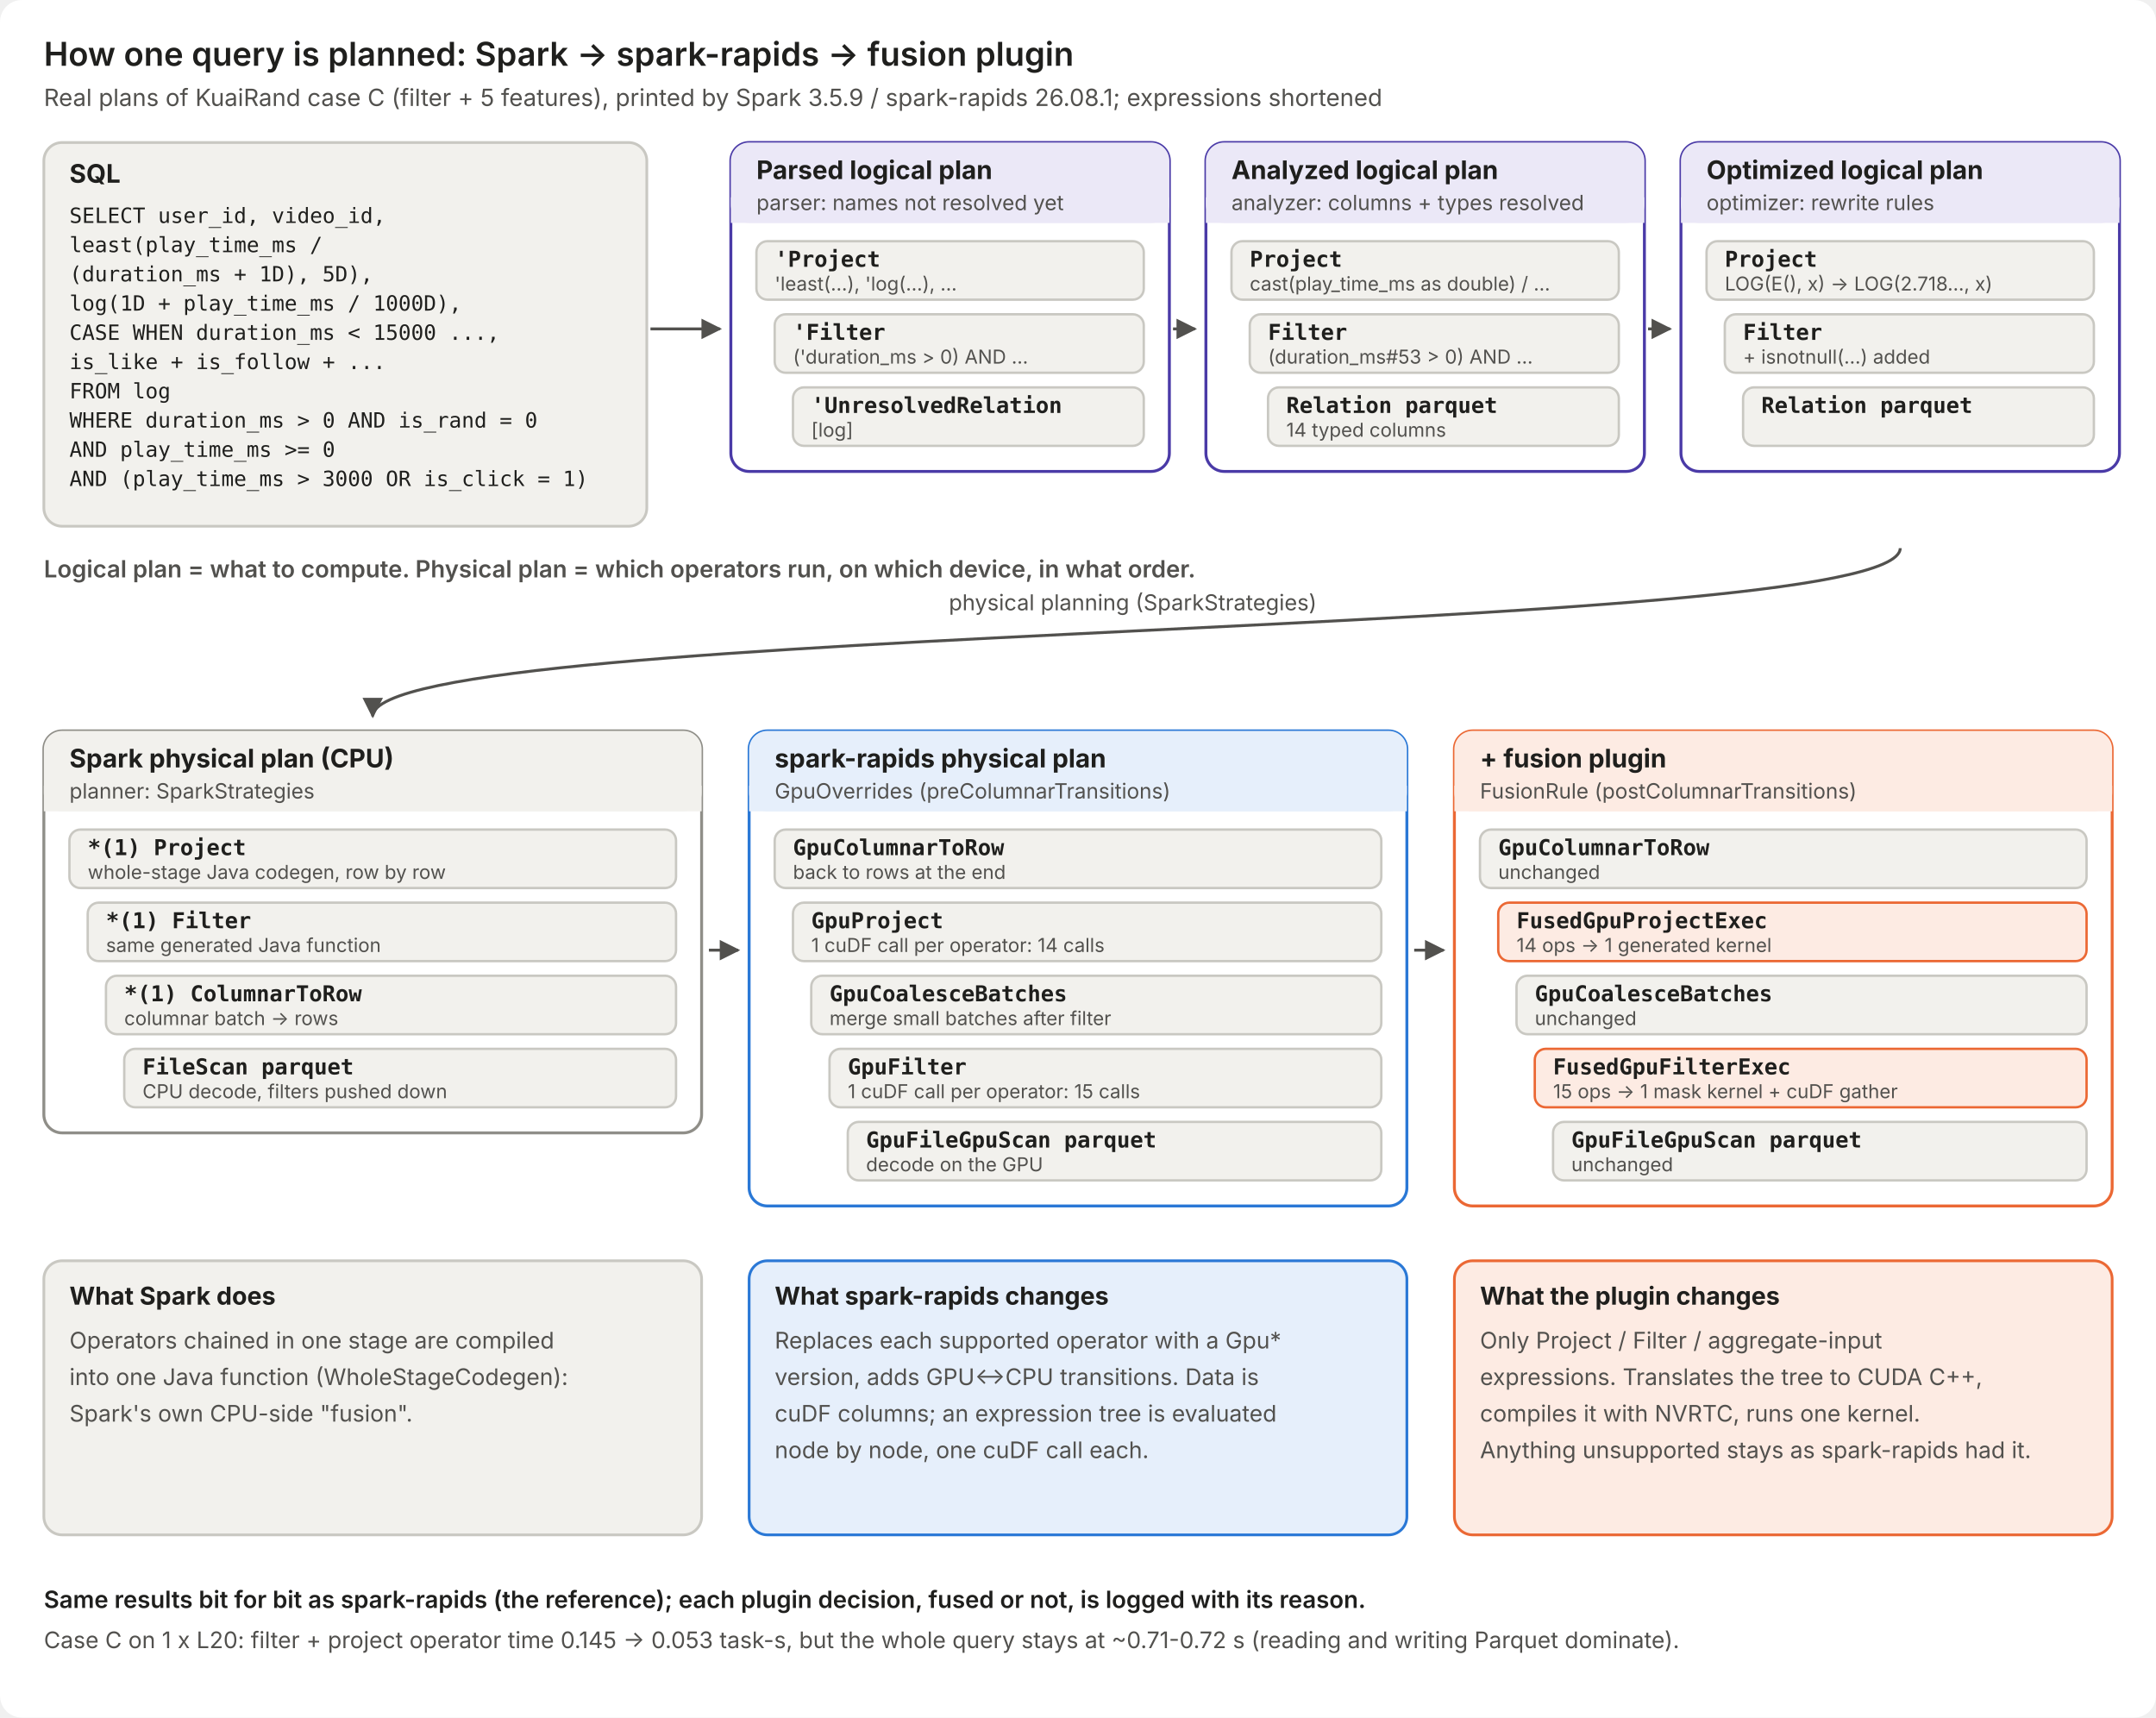
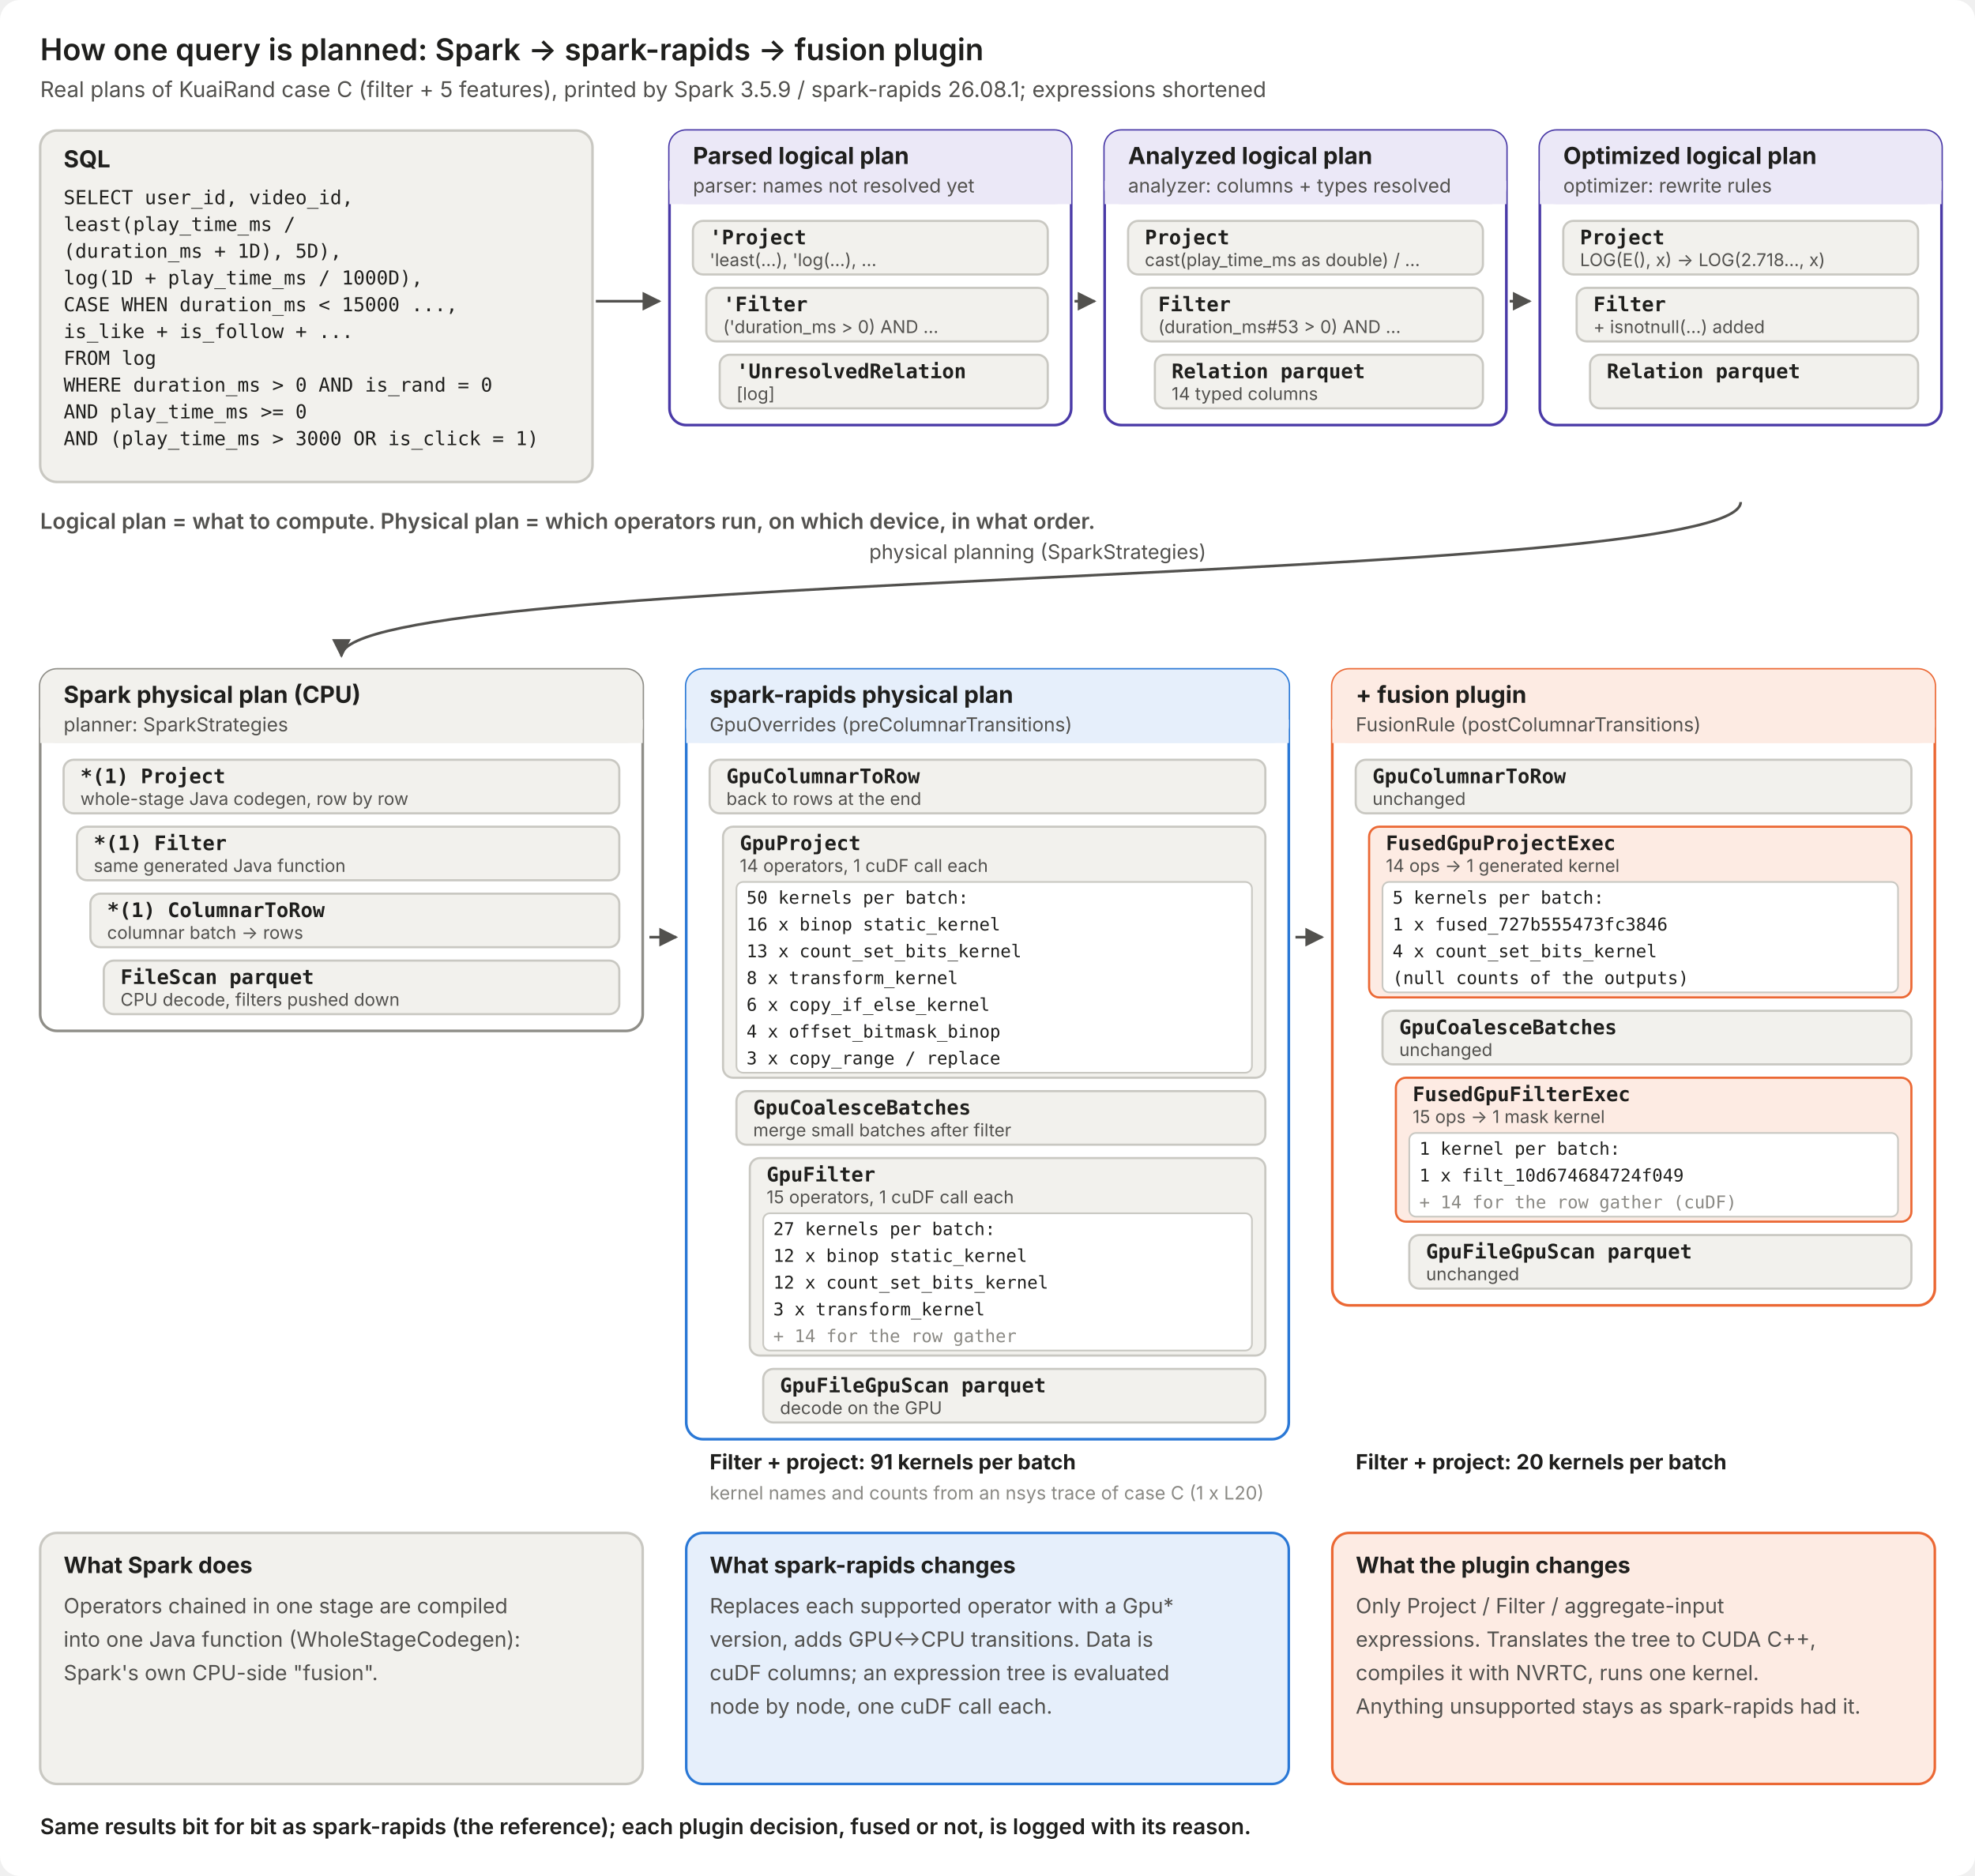
- <svg xmlns="http://www.w3.org/2000/svg" width="1180" height="940" viewBox="0 0 1180 940">
+ <svg xmlns="http://www.w3.org/2000/svg" width="1180" height="1121" viewBox="0 0 1180 1121">
  <defs>
    <marker id="ah" viewBox="0 0 10 10" refX="9" refY="5" markerWidth="7" markerHeight="7" orient="auto-start-reverse">
      <path d="M0,0 L10,5 L0,10 z" fill="#52514e" />
    </marker>
    <marker id="ahb" viewBox="0 0 10 10" refX="9" refY="5" markerWidth="7" markerHeight="7" orient="auto-start-reverse">
      <path d="M0,0 L10,5 L0,10 z" fill="#2a78d6" />
    </marker>
    <marker id="aho" viewBox="0 0 10 10" refX="9" refY="5" markerWidth="7" markerHeight="7" orient="auto-start-reverse">
      <path d="M0,0 L10,5 L0,10 z" fill="#eb6834" />
    </marker>
  </defs>
-   <rect x="0" y="0" width="1180" height="940" rx="12" fill="#ffffff" />
+   <rect x="0" y="0" width="1180" height="1121" rx="12" fill="#ffffff" />
  <text x="24" y="36" font-size="18" text-anchor="start" font-weight="600" fill="#1f1f1d" font-family="Inter, 'Helvetica Neue', Helvetica, Arial, sans-serif">How one query is planned: Spark -&gt; spark-rapids -&gt; fusion plugin</text>
  <text x="24" y="58" font-size="13" text-anchor="start" font-weight="normal" fill="#52514e" font-family="Inter, 'Helvetica Neue', Helvetica, Arial, sans-serif">Real plans of KuaiRand case C (filter + 5 features), printed by Spark 3.5.9 / spark-rapids 26.08.1; expressions shortened</text>
  <rect x="24" y="78" width="330" height="210" rx="10" fill="#f2f1ed" stroke="#c9c8c2" stroke-width="1.5" />
  <text x="38" y="100" font-size="14" text-anchor="start" font-weight="700" fill="#1f1f1d" font-family="Inter, 'Helvetica Neue', Helvetica, Arial, sans-serif">SQL</text>
  <text x="38" y="122" font-size="11.5" text-anchor="start" font-weight="normal" fill="#1f1f1d" font-family="'JetBrains Mono', 'DejaVu Sans Mono', Menlo, Consolas, monospace">SELECT user_id, video_id,</text>
  <text x="38" y="138" font-size="11.5" text-anchor="start" font-weight="normal" fill="#1f1f1d" font-family="'JetBrains Mono', 'DejaVu Sans Mono', Menlo, Consolas, monospace">  least(play_time_ms /</text>
  <text x="38" y="154" font-size="11.5" text-anchor="start" font-weight="normal" fill="#1f1f1d" font-family="'JetBrains Mono', 'DejaVu Sans Mono', Menlo, Consolas, monospace">        (duration_ms + 1D), 5D),</text>
  <text x="38" y="170" font-size="11.5" text-anchor="start" font-weight="normal" fill="#1f1f1d" font-family="'JetBrains Mono', 'DejaVu Sans Mono', Menlo, Consolas, monospace">  log(1D + play_time_ms / 1000D),</text>
  <text x="38" y="186" font-size="11.5" text-anchor="start" font-weight="normal" fill="#1f1f1d" font-family="'JetBrains Mono', 'DejaVu Sans Mono', Menlo, Consolas, monospace">  CASE WHEN duration_ms &lt; 15000 ...,</text>
  <text x="38" y="202" font-size="11.5" text-anchor="start" font-weight="normal" fill="#1f1f1d" font-family="'JetBrains Mono', 'DejaVu Sans Mono', Menlo, Consolas, monospace">  is_like + is_follow + ...</text>
  <text x="38" y="218" font-size="11.5" text-anchor="start" font-weight="normal" fill="#1f1f1d" font-family="'JetBrains Mono', 'DejaVu Sans Mono', Menlo, Consolas, monospace">FROM log</text>
  <text x="38" y="234" font-size="11.5" text-anchor="start" font-weight="normal" fill="#1f1f1d" font-family="'JetBrains Mono', 'DejaVu Sans Mono', Menlo, Consolas, monospace">WHERE duration_ms &gt; 0 AND is_rand = 0</text>
  <text x="38" y="250" font-size="11.5" text-anchor="start" font-weight="normal" fill="#1f1f1d" font-family="'JetBrains Mono', 'DejaVu Sans Mono', Menlo, Consolas, monospace">  AND play_time_ms &gt;= 0</text>
  <text x="38" y="266" font-size="11.5" text-anchor="start" font-weight="normal" fill="#1f1f1d" font-family="'JetBrains Mono', 'DejaVu Sans Mono', Menlo, Consolas, monospace">  AND (play_time_ms &gt; 3000 OR is_click = 1)</text>
-   <rect x="400" y="78" width="240" height="180" rx="10" fill="#ffffff" stroke="#4a3aa7" stroke-width="1.6" />
+   <rect x="400" y="78" width="240" height="176" rx="10" fill="#ffffff" stroke="#4a3aa7" stroke-width="1.6" />
  <rect x="400" y="78" width="240" height="44" rx="10" fill="#ebe8f7" />
  <rect x="400" y="108" width="240" height="14" fill="#ebe8f7" />
  <text x="414" y="98" font-size="14" text-anchor="start" font-weight="700" fill="#1f1f1d" font-family="Inter, 'Helvetica Neue', Helvetica, Arial, sans-serif">Parsed logical plan</text>
  <text x="414" y="115" font-size="11.5" text-anchor="start" font-weight="normal" fill="#52514e" font-family="Inter, 'Helvetica Neue', Helvetica, Arial, sans-serif">parser: names not resolved yet</text>
  <rect x="414" y="132" width="212" height="32" rx="6" fill="#f2f1ed" stroke="#c9c8c2" stroke-width="1.3" />
  <text x="424" y="146" font-size="12" text-anchor="start" font-weight="600" fill="#1f1f1d" font-family="'JetBrains Mono', 'DejaVu Sans Mono', Menlo, Consolas, monospace">'Project</text>
  <text x="424" y="159" font-size="10.5" text-anchor="start" font-weight="normal" fill="#52514e" font-family="Inter, 'Helvetica Neue', Helvetica, Arial, sans-serif">'least(...), 'log(...), ...</text>
-   <rect x="424" y="172" width="202" height="32" rx="6" fill="#f2f1ed" stroke="#c9c8c2" stroke-width="1.3" />
-   <text x="434" y="186" font-size="12" text-anchor="start" font-weight="600" fill="#1f1f1d" font-family="'JetBrains Mono', 'DejaVu Sans Mono', Menlo, Consolas, monospace">'Filter</text>
-   <text x="434" y="199" font-size="10.5" text-anchor="start" font-weight="normal" fill="#52514e" font-family="Inter, 'Helvetica Neue', Helvetica, Arial, sans-serif">('duration_ms &gt; 0) AND ...</text>
-   <rect x="434" y="212" width="192" height="32" rx="6" fill="#f2f1ed" stroke="#c9c8c2" stroke-width="1.3" />
-   <text x="444" y="226" font-size="12" text-anchor="start" font-weight="600" fill="#1f1f1d" font-family="'JetBrains Mono', 'DejaVu Sans Mono', Menlo, Consolas, monospace">'UnresolvedRelation</text>
-   <text x="444" y="239" font-size="10.5" text-anchor="start" font-weight="normal" fill="#52514e" font-family="Inter, 'Helvetica Neue', Helvetica, Arial, sans-serif">[log]</text>
-   <rect x="660" y="78" width="240" height="180" rx="10" fill="#ffffff" stroke="#4a3aa7" stroke-width="1.6" />
+   <rect x="422" y="172" width="204" height="32" rx="6" fill="#f2f1ed" stroke="#c9c8c2" stroke-width="1.3" />
+   <text x="432" y="186" font-size="12" text-anchor="start" font-weight="600" fill="#1f1f1d" font-family="'JetBrains Mono', 'DejaVu Sans Mono', Menlo, Consolas, monospace">'Filter</text>
+   <text x="432" y="199" font-size="10.5" text-anchor="start" font-weight="normal" fill="#52514e" font-family="Inter, 'Helvetica Neue', Helvetica, Arial, sans-serif">('duration_ms &gt; 0) AND ...</text>
+   <rect x="430" y="212" width="196" height="32" rx="6" fill="#f2f1ed" stroke="#c9c8c2" stroke-width="1.3" />
+   <text x="440" y="226" font-size="12" text-anchor="start" font-weight="600" fill="#1f1f1d" font-family="'JetBrains Mono', 'DejaVu Sans Mono', Menlo, Consolas, monospace">'UnresolvedRelation</text>
+   <text x="440" y="239" font-size="10.5" text-anchor="start" font-weight="normal" fill="#52514e" font-family="Inter, 'Helvetica Neue', Helvetica, Arial, sans-serif">[log]</text>
+   <rect x="660" y="78" width="240" height="176" rx="10" fill="#ffffff" stroke="#4a3aa7" stroke-width="1.6" />
  <rect x="660" y="78" width="240" height="44" rx="10" fill="#ebe8f7" />
  <rect x="660" y="108" width="240" height="14" fill="#ebe8f7" />
  <text x="674" y="98" font-size="14" text-anchor="start" font-weight="700" fill="#1f1f1d" font-family="Inter, 'Helvetica Neue', Helvetica, Arial, sans-serif">Analyzed logical plan</text>
  <text x="674" y="115" font-size="11.5" text-anchor="start" font-weight="normal" fill="#52514e" font-family="Inter, 'Helvetica Neue', Helvetica, Arial, sans-serif">analyzer: columns + types resolved</text>
  <rect x="674" y="132" width="212" height="32" rx="6" fill="#f2f1ed" stroke="#c9c8c2" stroke-width="1.3" />
  <text x="684" y="146" font-size="12" text-anchor="start" font-weight="600" fill="#1f1f1d" font-family="'JetBrains Mono', 'DejaVu Sans Mono', Menlo, Consolas, monospace">Project</text>
  <text x="684" y="159" font-size="10.5" text-anchor="start" font-weight="normal" fill="#52514e" font-family="Inter, 'Helvetica Neue', Helvetica, Arial, sans-serif">cast(play_time_ms as double) / ...</text>
-   <rect x="684" y="172" width="202" height="32" rx="6" fill="#f2f1ed" stroke="#c9c8c2" stroke-width="1.3" />
-   <text x="694" y="186" font-size="12" text-anchor="start" font-weight="600" fill="#1f1f1d" font-family="'JetBrains Mono', 'DejaVu Sans Mono', Menlo, Consolas, monospace">Filter</text>
-   <text x="694" y="199" font-size="10.5" text-anchor="start" font-weight="normal" fill="#52514e" font-family="Inter, 'Helvetica Neue', Helvetica, Arial, sans-serif">(duration_ms#53 &gt; 0) AND ...</text>
-   <rect x="694" y="212" width="192" height="32" rx="6" fill="#f2f1ed" stroke="#c9c8c2" stroke-width="1.3" />
-   <text x="704" y="226" font-size="12" text-anchor="start" font-weight="600" fill="#1f1f1d" font-family="'JetBrains Mono', 'DejaVu Sans Mono', Menlo, Consolas, monospace">Relation parquet</text>
-   <text x="704" y="239" font-size="10.5" text-anchor="start" font-weight="normal" fill="#52514e" font-family="Inter, 'Helvetica Neue', Helvetica, Arial, sans-serif">14 typed columns</text>
-   <rect x="920" y="78" width="240" height="180" rx="10" fill="#ffffff" stroke="#4a3aa7" stroke-width="1.6" />
+   <rect x="682" y="172" width="204" height="32" rx="6" fill="#f2f1ed" stroke="#c9c8c2" stroke-width="1.3" />
+   <text x="692" y="186" font-size="12" text-anchor="start" font-weight="600" fill="#1f1f1d" font-family="'JetBrains Mono', 'DejaVu Sans Mono', Menlo, Consolas, monospace">Filter</text>
+   <text x="692" y="199" font-size="10.5" text-anchor="start" font-weight="normal" fill="#52514e" font-family="Inter, 'Helvetica Neue', Helvetica, Arial, sans-serif">(duration_ms#53 &gt; 0) AND ...</text>
+   <rect x="690" y="212" width="196" height="32" rx="6" fill="#f2f1ed" stroke="#c9c8c2" stroke-width="1.3" />
+   <text x="700" y="226" font-size="12" text-anchor="start" font-weight="600" fill="#1f1f1d" font-family="'JetBrains Mono', 'DejaVu Sans Mono', Menlo, Consolas, monospace">Relation parquet</text>
+   <text x="700" y="239" font-size="10.5" text-anchor="start" font-weight="normal" fill="#52514e" font-family="Inter, 'Helvetica Neue', Helvetica, Arial, sans-serif">14 typed columns</text>
+   <rect x="920" y="78" width="240" height="176" rx="10" fill="#ffffff" stroke="#4a3aa7" stroke-width="1.6" />
  <rect x="920" y="78" width="240" height="44" rx="10" fill="#ebe8f7" />
  <rect x="920" y="108" width="240" height="14" fill="#ebe8f7" />
  <text x="934" y="98" font-size="14" text-anchor="start" font-weight="700" fill="#1f1f1d" font-family="Inter, 'Helvetica Neue', Helvetica, Arial, sans-serif">Optimized logical plan</text>
  <text x="934" y="115" font-size="11.5" text-anchor="start" font-weight="normal" fill="#52514e" font-family="Inter, 'Helvetica Neue', Helvetica, Arial, sans-serif">optimizer: rewrite rules</text>
  <rect x="934" y="132" width="212" height="32" rx="6" fill="#f2f1ed" stroke="#c9c8c2" stroke-width="1.3" />
  <text x="944" y="146" font-size="12" text-anchor="start" font-weight="600" fill="#1f1f1d" font-family="'JetBrains Mono', 'DejaVu Sans Mono', Menlo, Consolas, monospace">Project</text>
  <text x="944" y="159" font-size="10.5" text-anchor="start" font-weight="normal" fill="#52514e" font-family="Inter, 'Helvetica Neue', Helvetica, Arial, sans-serif">LOG(E(), x) -&gt; LOG(2.718..., x)</text>
-   <rect x="944" y="172" width="202" height="32" rx="6" fill="#f2f1ed" stroke="#c9c8c2" stroke-width="1.3" />
-   <text x="954" y="186" font-size="12" text-anchor="start" font-weight="600" fill="#1f1f1d" font-family="'JetBrains Mono', 'DejaVu Sans Mono', Menlo, Consolas, monospace">Filter</text>
-   <text x="954" y="199" font-size="10.5" text-anchor="start" font-weight="normal" fill="#52514e" font-family="Inter, 'Helvetica Neue', Helvetica, Arial, sans-serif">+ isnotnull(...) added</text>
-   <rect x="954" y="212" width="192" height="32" rx="6" fill="#f2f1ed" stroke="#c9c8c2" stroke-width="1.3" />
-   <text x="964" y="226" font-size="12" text-anchor="start" font-weight="600" fill="#1f1f1d" font-family="'JetBrains Mono', 'DejaVu Sans Mono', Menlo, Consolas, monospace">Relation parquet</text>
-   <text x="964" y="239" font-size="10.5" text-anchor="start" font-weight="normal" fill="#52514e" font-family="Inter, 'Helvetica Neue', Helvetica, Arial, sans-serif" />
+   <rect x="942" y="172" width="204" height="32" rx="6" fill="#f2f1ed" stroke="#c9c8c2" stroke-width="1.3" />
+   <text x="952" y="186" font-size="12" text-anchor="start" font-weight="600" fill="#1f1f1d" font-family="'JetBrains Mono', 'DejaVu Sans Mono', Menlo, Consolas, monospace">Filter</text>
+   <text x="952" y="199" font-size="10.5" text-anchor="start" font-weight="normal" fill="#52514e" font-family="Inter, 'Helvetica Neue', Helvetica, Arial, sans-serif">+ isnotnull(...) added</text>
+   <rect x="950" y="212" width="196" height="32" rx="6" fill="#f2f1ed" stroke="#c9c8c2" stroke-width="1.3" />
+   <text x="960" y="226" font-size="12" text-anchor="start" font-weight="600" fill="#1f1f1d" font-family="'JetBrains Mono', 'DejaVu Sans Mono', Menlo, Consolas, monospace">Relation parquet</text>
+   <text x="960" y="239" font-size="10.5" text-anchor="start" font-weight="normal" fill="#52514e" font-family="Inter, 'Helvetica Neue', Helvetica, Arial, sans-serif" />
  <line x1="356" y1="180" x2="394" y2="180" stroke="#52514e" stroke-width="1.6" marker-end="url(#ah)" />
  <line x1="642" y1="180" x2="654" y2="180" stroke="#52514e" stroke-width="1.6" marker-end="url(#ah)" />
  <line x1="902" y1="180" x2="914" y2="180" stroke="#52514e" stroke-width="1.6" marker-end="url(#ah)" />
  <text x="24" y="316" font-size="13" text-anchor="start" font-weight="600" fill="#52514e" font-family="Inter, 'Helvetica Neue', Helvetica, Arial, sans-serif">Logical plan = what to compute.  Physical plan = which operators run, on which device, in what order.</text>
-   <rect x="24" y="400" width="360" height="220" rx="10" fill="#ffffff" stroke="#8f8e88" stroke-width="1.6" />
+   <rect x="24" y="400" width="360" height="216" rx="10" fill="#ffffff" stroke="#8f8e88" stroke-width="1.6" />
  <rect x="24" y="400" width="360" height="44" rx="10" fill="#f2f1ed" />
  <rect x="24" y="430" width="360" height="14" fill="#f2f1ed" />
  <text x="38" y="420" font-size="14" text-anchor="start" font-weight="700" fill="#1f1f1d" font-family="Inter, 'Helvetica Neue', Helvetica, Arial, sans-serif">Spark physical plan (CPU)</text>
  <text x="38" y="437" font-size="11.5" text-anchor="start" font-weight="normal" fill="#52514e" font-family="Inter, 'Helvetica Neue', Helvetica, Arial, sans-serif">planner: SparkStrategies</text>
  <rect x="38" y="454" width="332" height="32" rx="6" fill="#f2f1ed" stroke="#c9c8c2" stroke-width="1.3" />
  <text x="48" y="468" font-size="12" text-anchor="start" font-weight="600" fill="#1f1f1d" font-family="'JetBrains Mono', 'DejaVu Sans Mono', Menlo, Consolas, monospace">*(1) Project</text>
  <text x="48" y="481" font-size="10.5" text-anchor="start" font-weight="normal" fill="#52514e" font-family="Inter, 'Helvetica Neue', Helvetica, Arial, sans-serif">whole-stage Java codegen, row by row</text>
-   <rect x="48" y="494" width="322" height="32" rx="6" fill="#f2f1ed" stroke="#c9c8c2" stroke-width="1.3" />
-   <text x="58" y="508" font-size="12" text-anchor="start" font-weight="600" fill="#1f1f1d" font-family="'JetBrains Mono', 'DejaVu Sans Mono', Menlo, Consolas, monospace">*(1) Filter</text>
-   <text x="58" y="521" font-size="10.5" text-anchor="start" font-weight="normal" fill="#52514e" font-family="Inter, 'Helvetica Neue', Helvetica, Arial, sans-serif">same generated Java function</text>
-   <rect x="58" y="534" width="312" height="32" rx="6" fill="#f2f1ed" stroke="#c9c8c2" stroke-width="1.3" />
-   <text x="68" y="548" font-size="12" text-anchor="start" font-weight="600" fill="#1f1f1d" font-family="'JetBrains Mono', 'DejaVu Sans Mono', Menlo, Consolas, monospace">*(1) ColumnarToRow</text>
-   <text x="68" y="561" font-size="10.5" text-anchor="start" font-weight="normal" fill="#52514e" font-family="Inter, 'Helvetica Neue', Helvetica, Arial, sans-serif">columnar batch -&gt; rows</text>
-   <rect x="68" y="574" width="302" height="32" rx="6" fill="#f2f1ed" stroke="#c9c8c2" stroke-width="1.3" />
-   <text x="78" y="588" font-size="12" text-anchor="start" font-weight="600" fill="#1f1f1d" font-family="'JetBrains Mono', 'DejaVu Sans Mono', Menlo, Consolas, monospace">FileScan parquet</text>
-   <text x="78" y="601" font-size="10.5" text-anchor="start" font-weight="normal" fill="#52514e" font-family="Inter, 'Helvetica Neue', Helvetica, Arial, sans-serif">CPU decode, filters pushed down</text>
-   <rect x="410" y="400" width="360" height="260" rx="10" fill="#ffffff" stroke="#2a78d6" stroke-width="1.6" />
+   <rect x="46" y="494" width="324" height="32" rx="6" fill="#f2f1ed" stroke="#c9c8c2" stroke-width="1.3" />
+   <text x="56" y="508" font-size="12" text-anchor="start" font-weight="600" fill="#1f1f1d" font-family="'JetBrains Mono', 'DejaVu Sans Mono', Menlo, Consolas, monospace">*(1) Filter</text>
+   <text x="56" y="521" font-size="10.5" text-anchor="start" font-weight="normal" fill="#52514e" font-family="Inter, 'Helvetica Neue', Helvetica, Arial, sans-serif">same generated Java function</text>
+   <rect x="54" y="534" width="316" height="32" rx="6" fill="#f2f1ed" stroke="#c9c8c2" stroke-width="1.3" />
+   <text x="64" y="548" font-size="12" text-anchor="start" font-weight="600" fill="#1f1f1d" font-family="'JetBrains Mono', 'DejaVu Sans Mono', Menlo, Consolas, monospace">*(1) ColumnarToRow</text>
+   <text x="64" y="561" font-size="10.5" text-anchor="start" font-weight="normal" fill="#52514e" font-family="Inter, 'Helvetica Neue', Helvetica, Arial, sans-serif">columnar batch -&gt; rows</text>
+   <rect x="62" y="574" width="308" height="32" rx="6" fill="#f2f1ed" stroke="#c9c8c2" stroke-width="1.3" />
+   <text x="72" y="588" font-size="12" text-anchor="start" font-weight="600" fill="#1f1f1d" font-family="'JetBrains Mono', 'DejaVu Sans Mono', Menlo, Consolas, monospace">FileScan parquet</text>
+   <text x="72" y="601" font-size="10.5" text-anchor="start" font-weight="normal" fill="#52514e" font-family="Inter, 'Helvetica Neue', Helvetica, Arial, sans-serif">CPU decode, filters pushed down</text>
+   <rect x="410" y="400" width="360" height="460" rx="10" fill="#ffffff" stroke="#2a78d6" stroke-width="1.6" />
  <rect x="410" y="400" width="360" height="44" rx="10" fill="#e6effb" />
  <rect x="410" y="430" width="360" height="14" fill="#e6effb" />
  <text x="424" y="420" font-size="14" text-anchor="start" font-weight="700" fill="#1f1f1d" font-family="Inter, 'Helvetica Neue', Helvetica, Arial, sans-serif">spark-rapids physical plan</text>
  <text x="424" y="437" font-size="11.5" text-anchor="start" font-weight="normal" fill="#52514e" font-family="Inter, 'Helvetica Neue', Helvetica, Arial, sans-serif">GpuOverrides (preColumnarTransitions)</text>
  <rect x="424" y="454" width="332" height="32" rx="6" fill="#f2f1ed" stroke="#c9c8c2" stroke-width="1.3" />
  <text x="434" y="468" font-size="12" text-anchor="start" font-weight="600" fill="#1f1f1d" font-family="'JetBrains Mono', 'DejaVu Sans Mono', Menlo, Consolas, monospace">GpuColumnarToRow</text>
  <text x="434" y="481" font-size="10.5" text-anchor="start" font-weight="normal" fill="#52514e" font-family="Inter, 'Helvetica Neue', Helvetica, Arial, sans-serif">back to rows at the end</text>
-   <rect x="434" y="494" width="322" height="32" rx="6" fill="#f2f1ed" stroke="#c9c8c2" stroke-width="1.3" />
-   <text x="444" y="508" font-size="12" text-anchor="start" font-weight="600" fill="#1f1f1d" font-family="'JetBrains Mono', 'DejaVu Sans Mono', Menlo, Consolas, monospace">GpuProject</text>
-   <text x="444" y="521" font-size="10.5" text-anchor="start" font-weight="normal" fill="#52514e" font-family="Inter, 'Helvetica Neue', Helvetica, Arial, sans-serif">1 cuDF call per operator: 14 calls</text>
-   <rect x="444" y="534" width="312" height="32" rx="6" fill="#f2f1ed" stroke="#c9c8c2" stroke-width="1.3" />
-   <text x="454" y="548" font-size="12" text-anchor="start" font-weight="600" fill="#1f1f1d" font-family="'JetBrains Mono', 'DejaVu Sans Mono', Menlo, Consolas, monospace">GpuCoalesceBatches</text>
-   <text x="454" y="561" font-size="10.5" text-anchor="start" font-weight="normal" fill="#52514e" font-family="Inter, 'Helvetica Neue', Helvetica, Arial, sans-serif">merge small batches after filter</text>
-   <rect x="454" y="574" width="302" height="32" rx="6" fill="#f2f1ed" stroke="#c9c8c2" stroke-width="1.3" />
-   <text x="464" y="588" font-size="12" text-anchor="start" font-weight="600" fill="#1f1f1d" font-family="'JetBrains Mono', 'DejaVu Sans Mono', Menlo, Consolas, monospace">GpuFilter</text>
-   <text x="464" y="601" font-size="10.5" text-anchor="start" font-weight="normal" fill="#52514e" font-family="Inter, 'Helvetica Neue', Helvetica, Arial, sans-serif">1 cuDF call per operator: 15 calls</text>
-   <rect x="464" y="614" width="292" height="32" rx="6" fill="#f2f1ed" stroke="#c9c8c2" stroke-width="1.3" />
-   <text x="474" y="628" font-size="12" text-anchor="start" font-weight="600" fill="#1f1f1d" font-family="'JetBrains Mono', 'DejaVu Sans Mono', Menlo, Consolas, monospace">GpuFileGpuScan parquet</text>
-   <text x="474" y="641" font-size="10.5" text-anchor="start" font-weight="normal" fill="#52514e" font-family="Inter, 'Helvetica Neue', Helvetica, Arial, sans-serif">decode on the GPU</text>
-   <rect x="796" y="400" width="360" height="260" rx="10" fill="#ffffff" stroke="#eb6834" stroke-width="1.6" />
+   <rect x="432" y="494" width="324" height="150" rx="6" fill="#f2f1ed" stroke="#c9c8c2" stroke-width="1.3" />
+   <text x="442" y="508" font-size="12" text-anchor="start" font-weight="600" fill="#1f1f1d" font-family="'JetBrains Mono', 'DejaVu Sans Mono', Menlo, Consolas, monospace">GpuProject</text>
+   <text x="442" y="521" font-size="10.5" text-anchor="start" font-weight="normal" fill="#52514e" font-family="Inter, 'Helvetica Neue', Helvetica, Arial, sans-serif">14 operators, 1 cuDF call each</text>
+   <rect x="440" y="527" width="308" height="114" rx="4" fill="#ffffff" stroke="#c9c8c2" stroke-width="1" />
+   <text x="446" y="540" font-size="10.5" text-anchor="start" font-weight="normal" fill="#1f1f1d" font-family="'JetBrains Mono', 'DejaVu Sans Mono', Menlo, Consolas, monospace">50 kernels per batch:</text>
+   <text x="446" y="556" font-size="10.5" text-anchor="start" font-weight="normal" fill="#1f1f1d" font-family="'JetBrains Mono', 'DejaVu Sans Mono', Menlo, Consolas, monospace">16 x binop static_kernel</text>
+   <text x="446" y="572" font-size="10.5" text-anchor="start" font-weight="normal" fill="#1f1f1d" font-family="'JetBrains Mono', 'DejaVu Sans Mono', Menlo, Consolas, monospace">13 x count_set_bits_kernel</text>
+   <text x="446" y="588" font-size="10.5" text-anchor="start" font-weight="normal" fill="#1f1f1d" font-family="'JetBrains Mono', 'DejaVu Sans Mono', Menlo, Consolas, monospace"> 8 x transform_kernel</text>
+   <text x="446" y="604" font-size="10.5" text-anchor="start" font-weight="normal" fill="#1f1f1d" font-family="'JetBrains Mono', 'DejaVu Sans Mono', Menlo, Consolas, monospace"> 6 x copy_if_else_kernel</text>
+   <text x="446" y="620" font-size="10.5" text-anchor="start" font-weight="normal" fill="#1f1f1d" font-family="'JetBrains Mono', 'DejaVu Sans Mono', Menlo, Consolas, monospace"> 4 x offset_bitmask_binop</text>
+   <text x="446" y="636" font-size="10.5" text-anchor="start" font-weight="normal" fill="#1f1f1d" font-family="'JetBrains Mono', 'DejaVu Sans Mono', Menlo, Consolas, monospace"> 3 x copy_range / replace</text>
+   <rect x="440" y="652" width="316" height="32" rx="6" fill="#f2f1ed" stroke="#c9c8c2" stroke-width="1.3" />
+   <text x="450" y="666" font-size="12" text-anchor="start" font-weight="600" fill="#1f1f1d" font-family="'JetBrains Mono', 'DejaVu Sans Mono', Menlo, Consolas, monospace">GpuCoalesceBatches</text>
+   <text x="450" y="679" font-size="10.5" text-anchor="start" font-weight="normal" fill="#52514e" font-family="Inter, 'Helvetica Neue', Helvetica, Arial, sans-serif">merge small batches after filter</text>
+   <rect x="448" y="692" width="308" height="118" rx="6" fill="#f2f1ed" stroke="#c9c8c2" stroke-width="1.3" />
+   <text x="458" y="706" font-size="12" text-anchor="start" font-weight="600" fill="#1f1f1d" font-family="'JetBrains Mono', 'DejaVu Sans Mono', Menlo, Consolas, monospace">GpuFilter</text>
+   <text x="458" y="719" font-size="10.5" text-anchor="start" font-weight="normal" fill="#52514e" font-family="Inter, 'Helvetica Neue', Helvetica, Arial, sans-serif">15 operators, 1 cuDF call each</text>
+   <rect x="456" y="725" width="292" height="82" rx="4" fill="#ffffff" stroke="#c9c8c2" stroke-width="1" />
+   <text x="462" y="738" font-size="10.5" text-anchor="start" font-weight="normal" fill="#1f1f1d" font-family="'JetBrains Mono', 'DejaVu Sans Mono', Menlo, Consolas, monospace">27 kernels per batch:</text>
+   <text x="462" y="754" font-size="10.5" text-anchor="start" font-weight="normal" fill="#1f1f1d" font-family="'JetBrains Mono', 'DejaVu Sans Mono', Menlo, Consolas, monospace">12 x binop static_kernel</text>
+   <text x="462" y="770" font-size="10.5" text-anchor="start" font-weight="normal" fill="#1f1f1d" font-family="'JetBrains Mono', 'DejaVu Sans Mono', Menlo, Consolas, monospace">12 x count_set_bits_kernel</text>
+   <text x="462" y="786" font-size="10.5" text-anchor="start" font-weight="normal" fill="#1f1f1d" font-family="'JetBrains Mono', 'DejaVu Sans Mono', Menlo, Consolas, monospace"> 3 x transform_kernel</text>
+   <text x="462" y="802" font-size="10.5" text-anchor="start" font-weight="normal" fill="#8a8984" font-family="'JetBrains Mono', 'DejaVu Sans Mono', Menlo, Consolas, monospace">+ 14 for the row gather</text>
+   <rect x="456" y="818" width="300" height="32" rx="6" fill="#f2f1ed" stroke="#c9c8c2" stroke-width="1.3" />
+   <text x="466" y="832" font-size="12" text-anchor="start" font-weight="600" fill="#1f1f1d" font-family="'JetBrains Mono', 'DejaVu Sans Mono', Menlo, Consolas, monospace">GpuFileGpuScan parquet</text>
+   <text x="466" y="845" font-size="10.5" text-anchor="start" font-weight="normal" fill="#52514e" font-family="Inter, 'Helvetica Neue', Helvetica, Arial, sans-serif">decode on the GPU</text>
+   <rect x="796" y="400" width="360" height="380" rx="10" fill="#ffffff" stroke="#eb6834" stroke-width="1.6" />
  <rect x="796" y="400" width="360" height="44" rx="10" fill="#fdebe3" />
  <rect x="796" y="430" width="360" height="14" fill="#fdebe3" />
  <text x="810" y="420" font-size="14" text-anchor="start" font-weight="700" fill="#1f1f1d" font-family="Inter, 'Helvetica Neue', Helvetica, Arial, sans-serif">+ fusion plugin</text>
  <text x="810" y="437" font-size="11.5" text-anchor="start" font-weight="normal" fill="#52514e" font-family="Inter, 'Helvetica Neue', Helvetica, Arial, sans-serif">FusionRule (postColumnarTransitions)</text>
  <rect x="810" y="454" width="332" height="32" rx="6" fill="#f2f1ed" stroke="#c9c8c2" stroke-width="1.3" />
  <text x="820" y="468" font-size="12" text-anchor="start" font-weight="600" fill="#1f1f1d" font-family="'JetBrains Mono', 'DejaVu Sans Mono', Menlo, Consolas, monospace">GpuColumnarToRow</text>
  <text x="820" y="481" font-size="10.5" text-anchor="start" font-weight="normal" fill="#52514e" font-family="Inter, 'Helvetica Neue', Helvetica, Arial, sans-serif">unchanged</text>
-   <rect x="820" y="494" width="322" height="32" rx="6" fill="#fdebe3" stroke="#eb6834" stroke-width="1.3" />
-   <text x="830" y="508" font-size="12" text-anchor="start" font-weight="600" fill="#1f1f1d" font-family="'JetBrains Mono', 'DejaVu Sans Mono', Menlo, Consolas, monospace">FusedGpuProjectExec</text>
-   <text x="830" y="521" font-size="10.5" text-anchor="start" font-weight="normal" fill="#52514e" font-family="Inter, 'Helvetica Neue', Helvetica, Arial, sans-serif">14 ops -&gt; 1 generated kernel</text>
-   <rect x="830" y="534" width="312" height="32" rx="6" fill="#f2f1ed" stroke="#c9c8c2" stroke-width="1.3" />
-   <text x="840" y="548" font-size="12" text-anchor="start" font-weight="600" fill="#1f1f1d" font-family="'JetBrains Mono', 'DejaVu Sans Mono', Menlo, Consolas, monospace">GpuCoalesceBatches</text>
-   <text x="840" y="561" font-size="10.5" text-anchor="start" font-weight="normal" fill="#52514e" font-family="Inter, 'Helvetica Neue', Helvetica, Arial, sans-serif">unchanged</text>
-   <rect x="840" y="574" width="302" height="32" rx="6" fill="#fdebe3" stroke="#eb6834" stroke-width="1.3" />
-   <text x="850" y="588" font-size="12" text-anchor="start" font-weight="600" fill="#1f1f1d" font-family="'JetBrains Mono', 'DejaVu Sans Mono', Menlo, Consolas, monospace">FusedGpuFilterExec</text>
-   <text x="850" y="601" font-size="10.5" text-anchor="start" font-weight="normal" fill="#52514e" font-family="Inter, 'Helvetica Neue', Helvetica, Arial, sans-serif">15 ops -&gt; 1 mask kernel + cuDF gather</text>
-   <rect x="850" y="614" width="292" height="32" rx="6" fill="#f2f1ed" stroke="#c9c8c2" stroke-width="1.3" />
-   <text x="860" y="628" font-size="12" text-anchor="start" font-weight="600" fill="#1f1f1d" font-family="'JetBrains Mono', 'DejaVu Sans Mono', Menlo, Consolas, monospace">GpuFileGpuScan parquet</text>
-   <text x="860" y="641" font-size="10.5" text-anchor="start" font-weight="normal" fill="#52514e" font-family="Inter, 'Helvetica Neue', Helvetica, Arial, sans-serif">unchanged</text>
+   <rect x="818" y="494" width="324" height="102" rx="6" fill="#fdebe3" stroke="#eb6834" stroke-width="1.3" />
+   <text x="828" y="508" font-size="12" text-anchor="start" font-weight="600" fill="#1f1f1d" font-family="'JetBrains Mono', 'DejaVu Sans Mono', Menlo, Consolas, monospace">FusedGpuProjectExec</text>
+   <text x="828" y="521" font-size="10.5" text-anchor="start" font-weight="normal" fill="#52514e" font-family="Inter, 'Helvetica Neue', Helvetica, Arial, sans-serif">14 ops -&gt; 1 generated kernel</text>
+   <rect x="826" y="527" width="308" height="66" rx="4" fill="#ffffff" stroke="#c9c8c2" stroke-width="1" />
+   <text x="832" y="540" font-size="10.5" text-anchor="start" font-weight="normal" fill="#1f1f1d" font-family="'JetBrains Mono', 'DejaVu Sans Mono', Menlo, Consolas, monospace">5 kernels per batch:</text>
+   <text x="832" y="556" font-size="10.5" text-anchor="start" font-weight="normal" fill="#1f1f1d" font-family="'JetBrains Mono', 'DejaVu Sans Mono', Menlo, Consolas, monospace">1 x fused_727b555473fc3846</text>
+   <text x="832" y="572" font-size="10.5" text-anchor="start" font-weight="normal" fill="#1f1f1d" font-family="'JetBrains Mono', 'DejaVu Sans Mono', Menlo, Consolas, monospace">4 x count_set_bits_kernel</text>
+   <text x="832" y="588" font-size="10.5" text-anchor="start" font-weight="normal" fill="#1f1f1d" font-family="'JetBrains Mono', 'DejaVu Sans Mono', Menlo, Consolas, monospace">    (null counts of the outputs)</text>
+   <rect x="826" y="604" width="316" height="32" rx="6" fill="#f2f1ed" stroke="#c9c8c2" stroke-width="1.3" />
+   <text x="836" y="618" font-size="12" text-anchor="start" font-weight="600" fill="#1f1f1d" font-family="'JetBrains Mono', 'DejaVu Sans Mono', Menlo, Consolas, monospace">GpuCoalesceBatches</text>
+   <text x="836" y="631" font-size="10.5" text-anchor="start" font-weight="normal" fill="#52514e" font-family="Inter, 'Helvetica Neue', Helvetica, Arial, sans-serif">unchanged</text>
+   <rect x="834" y="644" width="308" height="86" rx="6" fill="#fdebe3" stroke="#eb6834" stroke-width="1.3" />
+   <text x="844" y="658" font-size="12" text-anchor="start" font-weight="600" fill="#1f1f1d" font-family="'JetBrains Mono', 'DejaVu Sans Mono', Menlo, Consolas, monospace">FusedGpuFilterExec</text>
+   <text x="844" y="671" font-size="10.5" text-anchor="start" font-weight="normal" fill="#52514e" font-family="Inter, 'Helvetica Neue', Helvetica, Arial, sans-serif">15 ops -&gt; 1 mask kernel</text>
+   <rect x="842" y="677" width="292" height="50" rx="4" fill="#ffffff" stroke="#c9c8c2" stroke-width="1" />
+   <text x="848" y="690" font-size="10.5" text-anchor="start" font-weight="normal" fill="#1f1f1d" font-family="'JetBrains Mono', 'DejaVu Sans Mono', Menlo, Consolas, monospace">1 kernel per batch:</text>
+   <text x="848" y="706" font-size="10.5" text-anchor="start" font-weight="normal" fill="#1f1f1d" font-family="'JetBrains Mono', 'DejaVu Sans Mono', Menlo, Consolas, monospace">1 x filt_10d674684724f049</text>
+   <text x="848" y="722" font-size="10.5" text-anchor="start" font-weight="normal" fill="#8a8984" font-family="'JetBrains Mono', 'DejaVu Sans Mono', Menlo, Consolas, monospace">+ 14 for the row gather (cuDF)</text>
+   <rect x="842" y="738" width="300" height="32" rx="6" fill="#f2f1ed" stroke="#c9c8c2" stroke-width="1.3" />
+   <text x="852" y="752" font-size="12" text-anchor="start" font-weight="600" fill="#1f1f1d" font-family="'JetBrains Mono', 'DejaVu Sans Mono', Menlo, Consolas, monospace">GpuFileGpuScan parquet</text>
+   <text x="852" y="765" font-size="10.5" text-anchor="start" font-weight="normal" fill="#52514e" font-family="Inter, 'Helvetica Neue', Helvetica, Arial, sans-serif">unchanged</text>
  <path d="M 1040 300 C 1040 350, 204 340, 204 392" fill="none" stroke="#52514e" stroke-width="1.6" marker-end="url(#ah)" />
  <text x="620" y="334" font-size="12" text-anchor="middle" font-weight="normal" fill="#52514e" font-family="Inter, 'Helvetica Neue', Helvetica, Arial, sans-serif">physical planning (SparkStrategies)</text>
-   <line x1="388" y1="520" x2="404" y2="520" stroke="#52514e" stroke-width="1.6" marker-end="url(#ah)" />
-   <line x1="774" y1="520" x2="790" y2="520" stroke="#52514e" stroke-width="1.6" marker-end="url(#ah)" />
-   <rect x="24" y="690" width="360" height="150" rx="10" fill="#f2f1ed" stroke="#c9c8c2" stroke-width="1.5" />
-   <text x="38" y="714" font-size="13.5" text-anchor="start" font-weight="700" fill="#1f1f1d" font-family="Inter, 'Helvetica Neue', Helvetica, Arial, sans-serif">What Spark does</text>
-   <text x="38" y="738" font-size="12.5" text-anchor="start" font-weight="normal" fill="#52514e" font-family="Inter, 'Helvetica Neue', Helvetica, Arial, sans-serif">Operators chained in one stage are compiled</text>
-   <text x="38" y="758" font-size="12.5" text-anchor="start" font-weight="normal" fill="#52514e" font-family="Inter, 'Helvetica Neue', Helvetica, Arial, sans-serif">into one Java function (WholeStageCodegen):</text>
-   <text x="38" y="778" font-size="12.5" text-anchor="start" font-weight="normal" fill="#52514e" font-family="Inter, 'Helvetica Neue', Helvetica, Arial, sans-serif">Spark's own CPU-side "fusion".</text>
-   <rect x="410" y="690" width="360" height="150" rx="10" fill="#e6effb" stroke="#2a78d6" stroke-width="1.5" />
-   <text x="424" y="714" font-size="13.5" text-anchor="start" font-weight="700" fill="#1f1f1d" font-family="Inter, 'Helvetica Neue', Helvetica, Arial, sans-serif">What spark-rapids changes</text>
-   <text x="424" y="738" font-size="12.5" text-anchor="start" font-weight="normal" fill="#52514e" font-family="Inter, 'Helvetica Neue', Helvetica, Arial, sans-serif">Replaces each supported operator with a Gpu*</text>
-   <text x="424" y="758" font-size="12.5" text-anchor="start" font-weight="normal" fill="#52514e" font-family="Inter, 'Helvetica Neue', Helvetica, Arial, sans-serif">version, adds GPU&lt;-&gt;CPU transitions. Data is</text>
-   <text x="424" y="778" font-size="12.5" text-anchor="start" font-weight="normal" fill="#52514e" font-family="Inter, 'Helvetica Neue', Helvetica, Arial, sans-serif">cuDF columns; an expression tree is evaluated</text>
-   <text x="424" y="798" font-size="12.5" text-anchor="start" font-weight="normal" fill="#52514e" font-family="Inter, 'Helvetica Neue', Helvetica, Arial, sans-serif">node by node, one cuDF call each.</text>
-   <rect x="796" y="690" width="360" height="150" rx="10" fill="#fdebe3" stroke="#eb6834" stroke-width="1.5" />
-   <text x="810" y="714" font-size="13.5" text-anchor="start" font-weight="700" fill="#1f1f1d" font-family="Inter, 'Helvetica Neue', Helvetica, Arial, sans-serif">What the plugin changes</text>
-   <text x="810" y="738" font-size="12.5" text-anchor="start" font-weight="normal" fill="#52514e" font-family="Inter, 'Helvetica Neue', Helvetica, Arial, sans-serif">Only Project / Filter / aggregate-input</text>
-   <text x="810" y="758" font-size="12.5" text-anchor="start" font-weight="normal" fill="#52514e" font-family="Inter, 'Helvetica Neue', Helvetica, Arial, sans-serif">expressions. Translates the tree to CUDA C++,</text>
-   <text x="810" y="778" font-size="12.5" text-anchor="start" font-weight="normal" fill="#52514e" font-family="Inter, 'Helvetica Neue', Helvetica, Arial, sans-serif">compiles it with NVRTC, runs one kernel.</text>
-   <text x="810" y="798" font-size="12.5" text-anchor="start" font-weight="normal" fill="#52514e" font-family="Inter, 'Helvetica Neue', Helvetica, Arial, sans-serif">Anything unsupported stays as spark-rapids had it.</text>
-   <text x="24" y="880" font-size="13" text-anchor="start" font-weight="600" fill="#1f1f1d" font-family="Inter, 'Helvetica Neue', Helvetica, Arial, sans-serif">Same results bit for bit as spark-rapids (the reference); each plugin decision, fused or not, is logged with its reason.</text>
-   <text x="24" y="902" font-size="12.5" text-anchor="start" font-weight="normal" fill="#52514e" font-family="Inter, 'Helvetica Neue', Helvetica, Arial, sans-serif">Case C on 1 x L20: filter + project operator time 0.145 -&gt; 0.053 task-s, but the whole query stays at ~0.71-0.72 s (reading and writing Parquet dominate).</text>
+   <line x1="388" y1="560" x2="404" y2="560" stroke="#52514e" stroke-width="1.6" marker-end="url(#ah)" />
+   <line x1="774" y1="560" x2="790" y2="560" stroke="#52514e" stroke-width="1.6" marker-end="url(#ah)" />
+   <text x="424" y="878" font-size="12.5" text-anchor="start" font-weight="700" fill="#1f1f1d" font-family="Inter, 'Helvetica Neue', Helvetica, Arial, sans-serif">Filter + project: 91 kernels per batch</text>
+   <text x="810" y="878" font-size="12.5" text-anchor="start" font-weight="700" fill="#1f1f1d" font-family="Inter, 'Helvetica Neue', Helvetica, Arial, sans-serif">Filter + project: 20 kernels per batch</text>
+   <text x="424" y="896" font-size="11" text-anchor="start" font-weight="normal" fill="#8a8984" font-family="Inter, 'Helvetica Neue', Helvetica, Arial, sans-serif">kernel names and counts from an nsys trace of case C (1 x L20)</text>
+   <rect x="24" y="916" width="360" height="150" rx="10" fill="#f2f1ed" stroke="#c9c8c2" stroke-width="1.5" />
+   <text x="38" y="940" font-size="13.5" text-anchor="start" font-weight="700" fill="#1f1f1d" font-family="Inter, 'Helvetica Neue', Helvetica, Arial, sans-serif">What Spark does</text>
+   <text x="38" y="964" font-size="12.5" text-anchor="start" font-weight="normal" fill="#52514e" font-family="Inter, 'Helvetica Neue', Helvetica, Arial, sans-serif">Operators chained in one stage are compiled</text>
+   <text x="38" y="984" font-size="12.5" text-anchor="start" font-weight="normal" fill="#52514e" font-family="Inter, 'Helvetica Neue', Helvetica, Arial, sans-serif">into one Java function (WholeStageCodegen):</text>
+   <text x="38" y="1004" font-size="12.5" text-anchor="start" font-weight="normal" fill="#52514e" font-family="Inter, 'Helvetica Neue', Helvetica, Arial, sans-serif">Spark's own CPU-side "fusion".</text>
+   <rect x="410" y="916" width="360" height="150" rx="10" fill="#e6effb" stroke="#2a78d6" stroke-width="1.5" />
+   <text x="424" y="940" font-size="13.5" text-anchor="start" font-weight="700" fill="#1f1f1d" font-family="Inter, 'Helvetica Neue', Helvetica, Arial, sans-serif">What spark-rapids changes</text>
+   <text x="424" y="964" font-size="12.5" text-anchor="start" font-weight="normal" fill="#52514e" font-family="Inter, 'Helvetica Neue', Helvetica, Arial, sans-serif">Replaces each supported operator with a Gpu*</text>
+   <text x="424" y="984" font-size="12.5" text-anchor="start" font-weight="normal" fill="#52514e" font-family="Inter, 'Helvetica Neue', Helvetica, Arial, sans-serif">version, adds GPU&lt;-&gt;CPU transitions. Data is</text>
+   <text x="424" y="1004" font-size="12.5" text-anchor="start" font-weight="normal" fill="#52514e" font-family="Inter, 'Helvetica Neue', Helvetica, Arial, sans-serif">cuDF columns; an expression tree is evaluated</text>
+   <text x="424" y="1024" font-size="12.5" text-anchor="start" font-weight="normal" fill="#52514e" font-family="Inter, 'Helvetica Neue', Helvetica, Arial, sans-serif">node by node, one cuDF call each.</text>
+   <rect x="796" y="916" width="360" height="150" rx="10" fill="#fdebe3" stroke="#eb6834" stroke-width="1.5" />
+   <text x="810" y="940" font-size="13.5" text-anchor="start" font-weight="700" fill="#1f1f1d" font-family="Inter, 'Helvetica Neue', Helvetica, Arial, sans-serif">What the plugin changes</text>
+   <text x="810" y="964" font-size="12.5" text-anchor="start" font-weight="normal" fill="#52514e" font-family="Inter, 'Helvetica Neue', Helvetica, Arial, sans-serif">Only Project / Filter / aggregate-input</text>
+   <text x="810" y="984" font-size="12.5" text-anchor="start" font-weight="normal" fill="#52514e" font-family="Inter, 'Helvetica Neue', Helvetica, Arial, sans-serif">expressions. Translates the tree to CUDA C++,</text>
+   <text x="810" y="1004" font-size="12.5" text-anchor="start" font-weight="normal" fill="#52514e" font-family="Inter, 'Helvetica Neue', Helvetica, Arial, sans-serif">compiles it with NVRTC, runs one kernel.</text>
+   <text x="810" y="1024" font-size="12.5" text-anchor="start" font-weight="normal" fill="#52514e" font-family="Inter, 'Helvetica Neue', Helvetica, Arial, sans-serif">Anything unsupported stays as spark-rapids had it.</text>
+   <text x="24" y="1096" font-size="13" text-anchor="start" font-weight="600" fill="#1f1f1d" font-family="Inter, 'Helvetica Neue', Helvetica, Arial, sans-serif">Same results bit for bit as spark-rapids (the reference); each plugin decision, fused or not, is logged with its reason.</text>
</svg>
